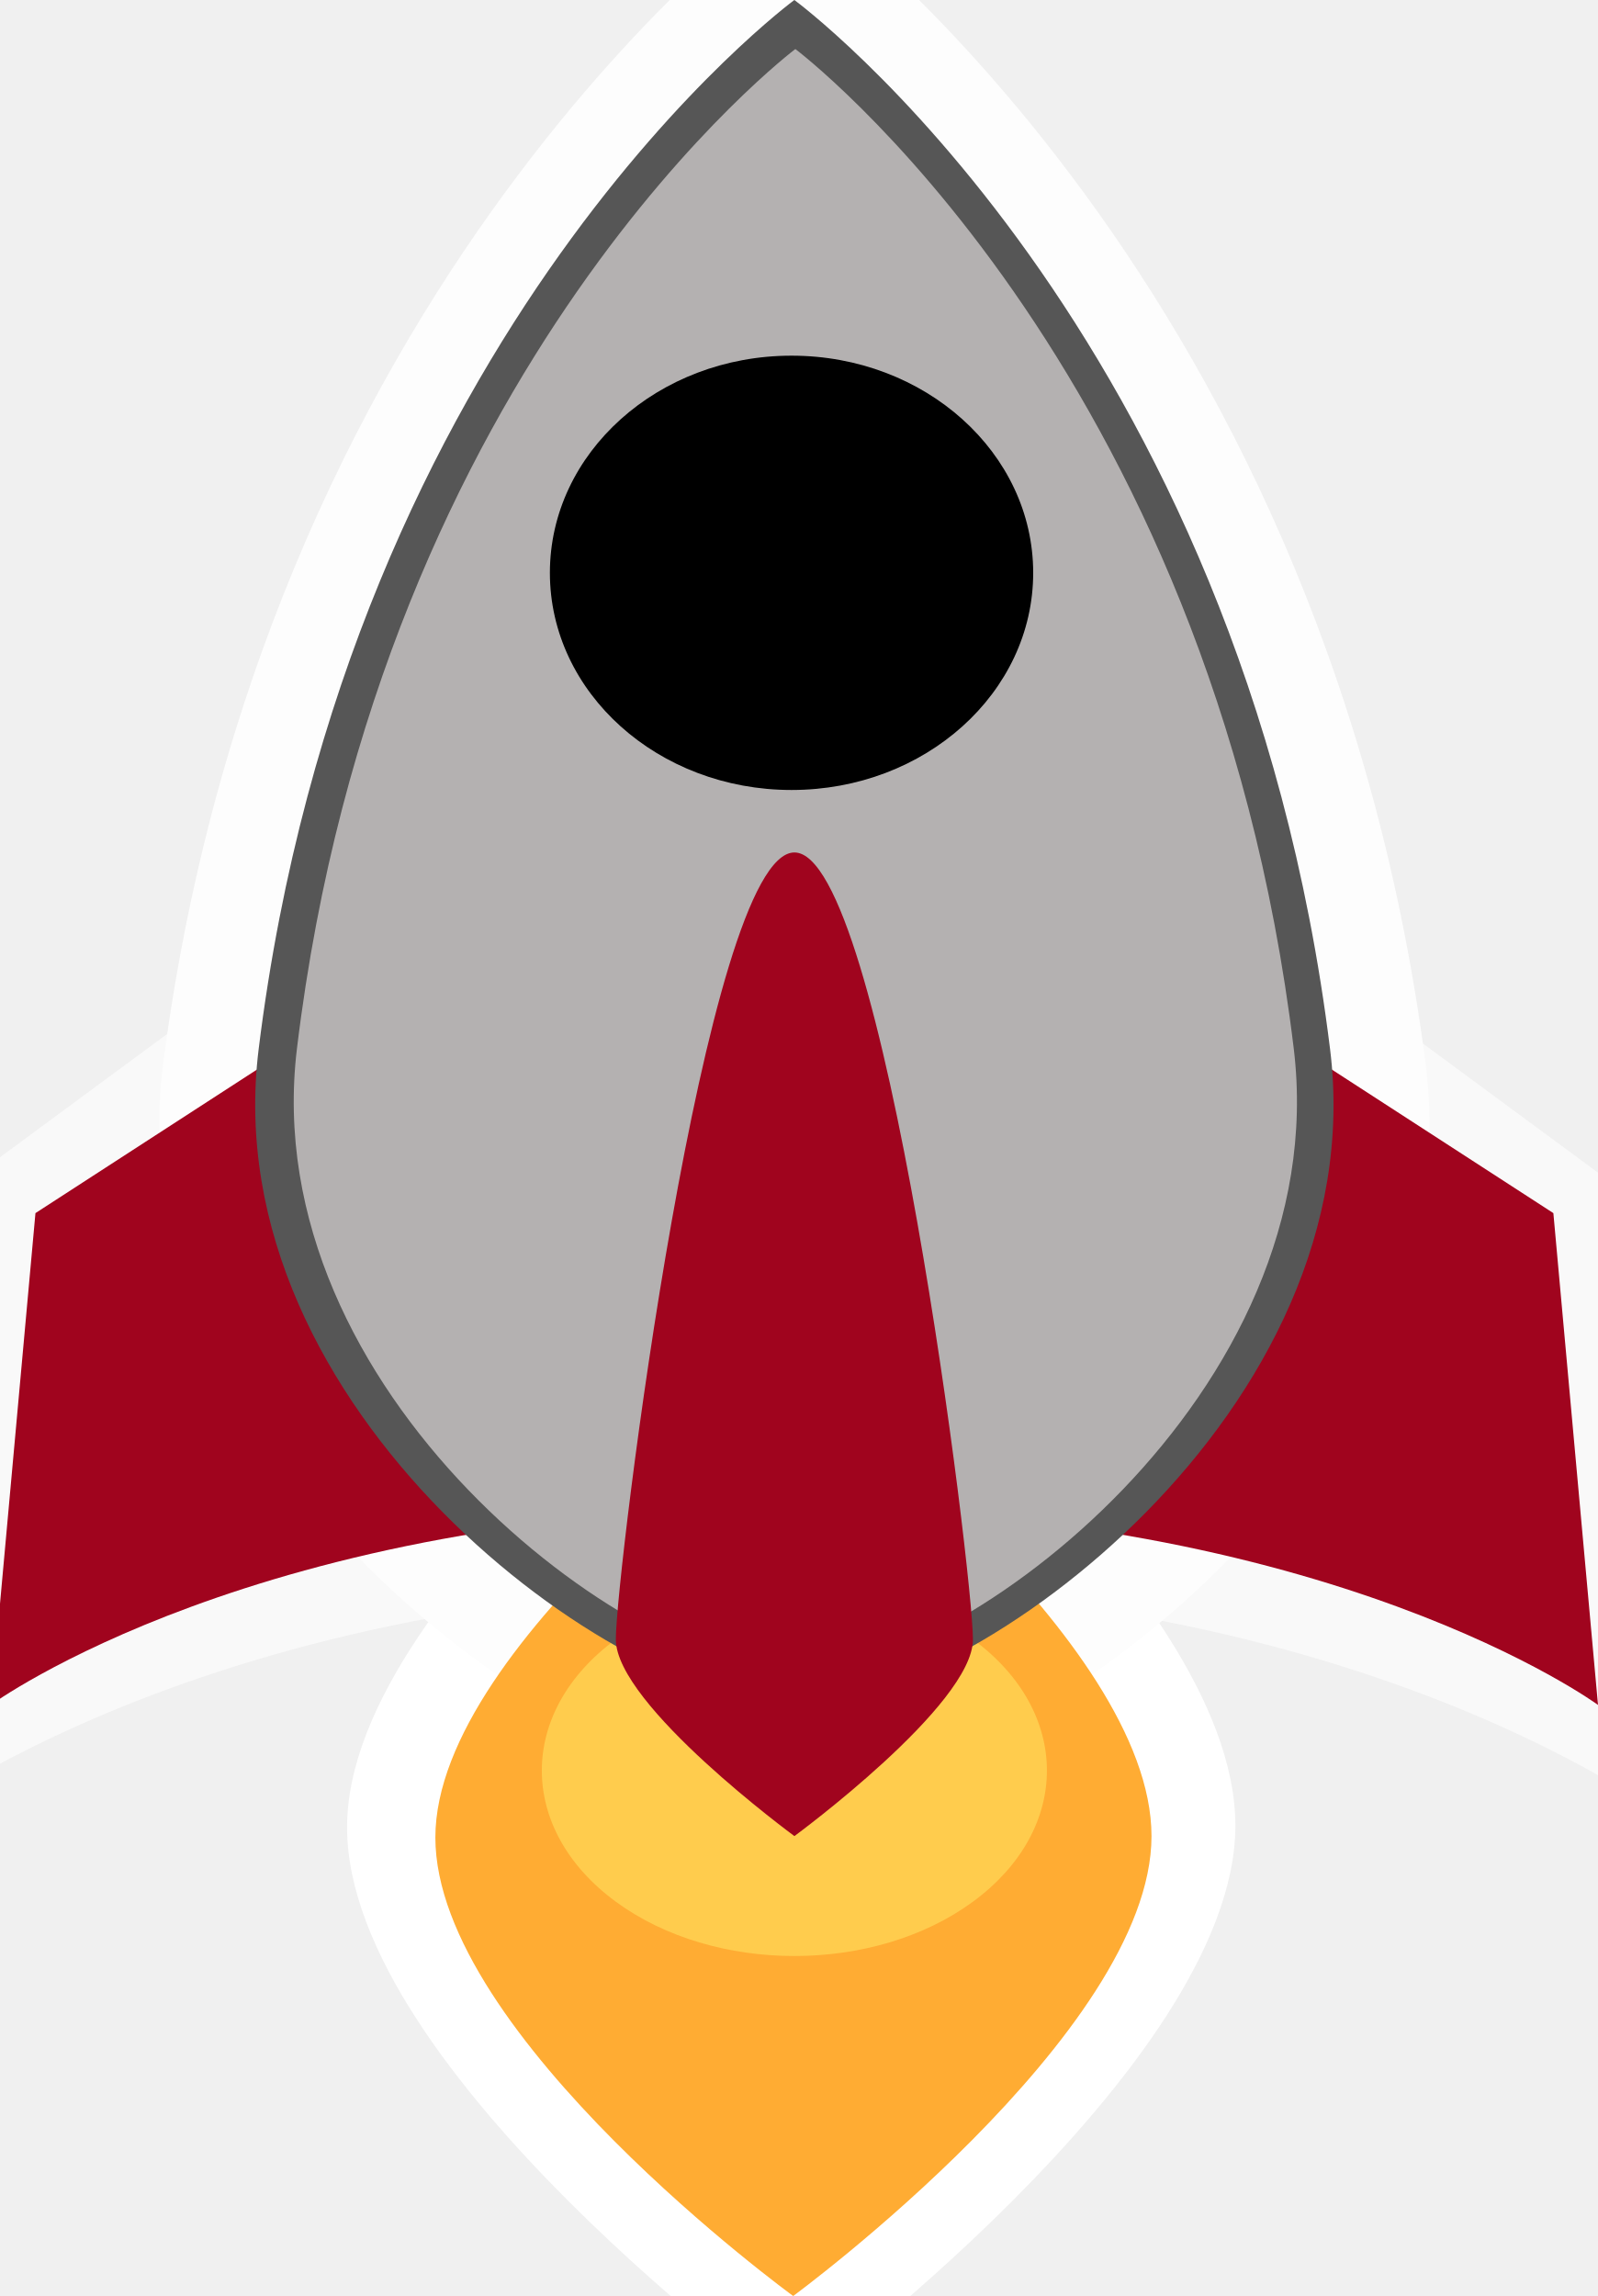
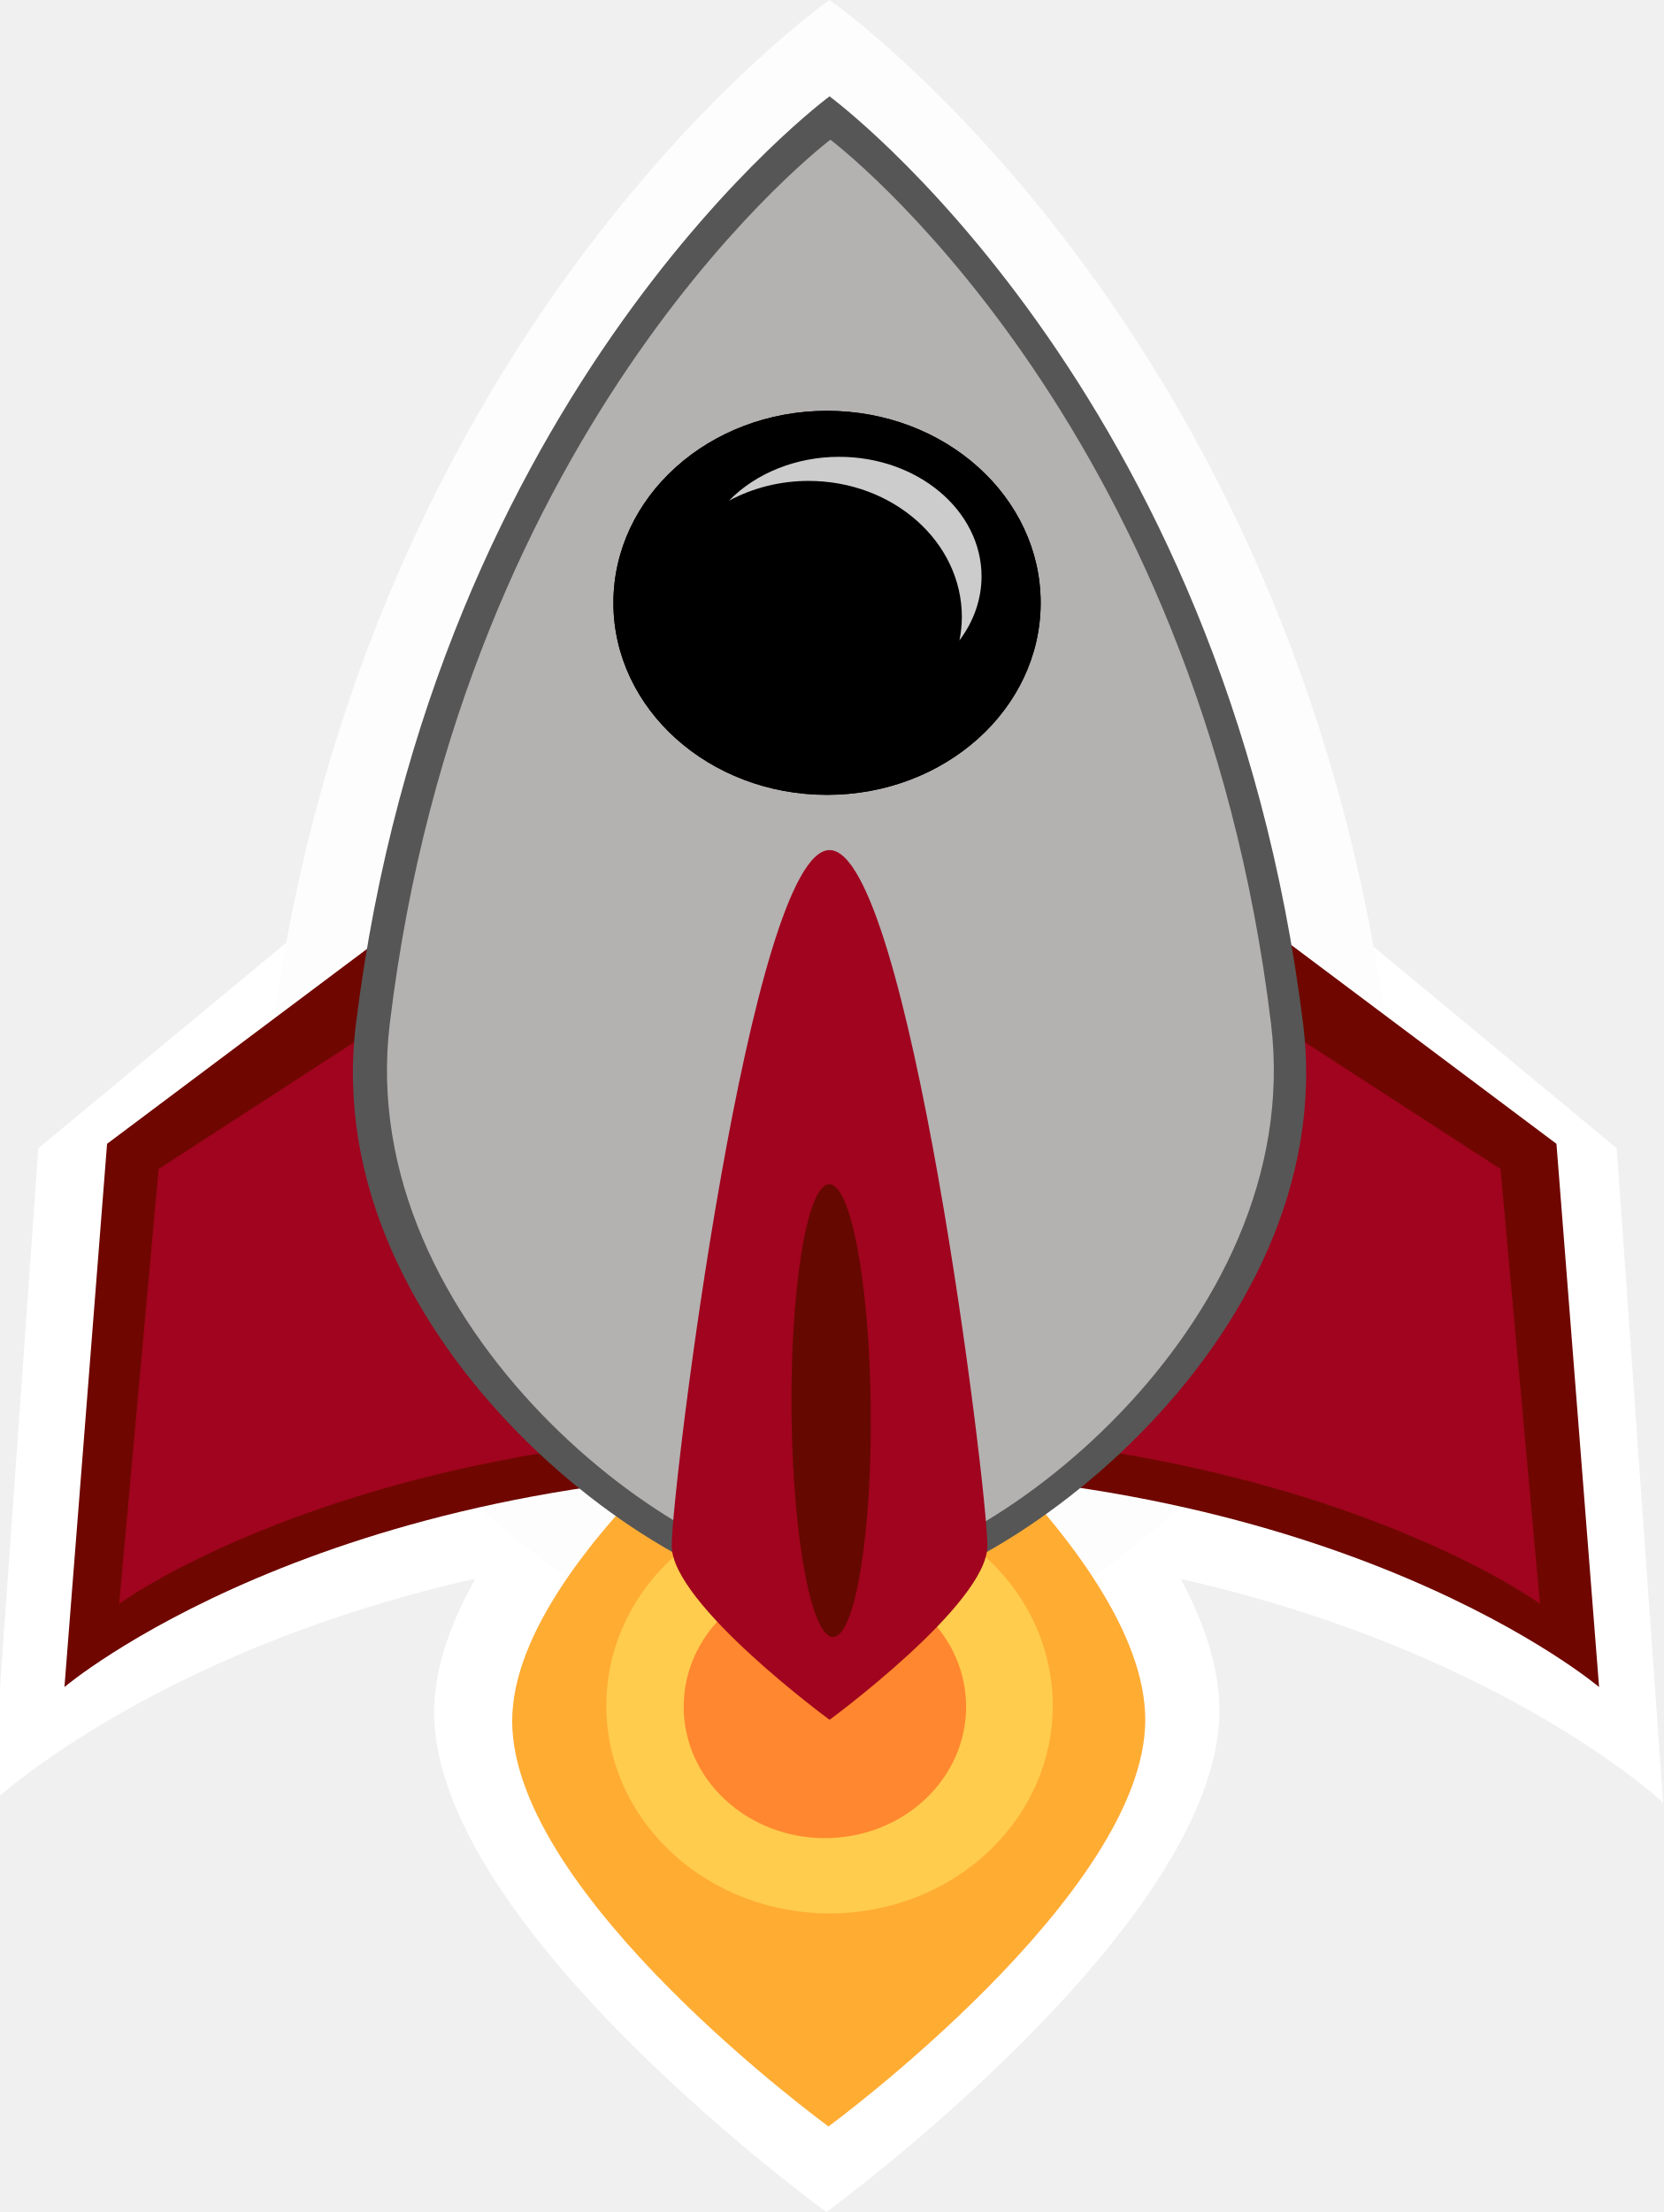
- <svg xmlns="http://www.w3.org/2000/svg" viewBox="0 0 69.6 100" version="1.1" id="svg4676" width="69.6" height="100">
-   <defs id="defs4680" />
-   <path style="fill:#ffffff;fill-opacity:1;stroke-width:2.914" id="path5477" d="m 34.448,104.214 c 0,0 -19.332,-13.986 -19.332,-24.626 0,-10.639 19.848,-24.397 19.848,-24.397 0,0 18.842,13.759 18.842,24.324 0,10.565 -19.358,24.698 -19.358,24.698 z" />
-   <path style="fill:#f9f9f9;fill-opacity:1;stroke-width:2.836" id="path5439" d="M -5.146,80.081 -2.952,52.58 34.345,25.078 71.642,52.58 73.836,80.081 c 0,0 -13.159,-11.001 -39.491,-11.001 -26.332,0 -39.491,11.001 -39.491,11.001 z" />
-   <path style="fill:#fdfdfd;fill-opacity:1;stroke-width:2.702" id="path5437" d="m 34.599,-4.746 c 0,0 -22.904,15.94 -27.485,51.008 -2.29,17.534 18.323,31.88 27.485,31.88 9.162,0 29.775,-14.346 27.485,-31.88 C 57.503,11.194 34.599,-4.746 34.599,-4.746 Z" />
-   <path d="M -0.4,74.257 1.544,52.836 34.6,31.415 67.656,52.836 69.6,74.257 c 0,0 -11.663,-8.568 -35,-8.568 C 11.263,65.688 -0.4,74.257 -0.4,74.257 Z" id="path4664" style="fill:#a0041e;stroke-width:2.357" />
-   <path d="m 34.547,100 c 0,0 -15.585,-11.343 -15.585,-19.971 0,-8.628 16.001,-19.786 16.001,-19.786 0,0 15.19,11.159 15.19,19.727 C 50.154,88.539 34.547,100 34.547,100 Z" id="path4666" style="fill:#ffac33;stroke-width:2.357" />
-   <circle cx="-43.674" cy="86.601" id="circle4668" transform="matrix(0.8059867,-0.5919336,0.8059867,0.5919336,0,0)" style="fill:#ffcc4d;stroke-width:2.413" r="9.65" />
-   <path d="m 34.598,0 c 0,0 -19.444,14.28 -23.333,45.697 -1.944,15.708 15.556,28.561 23.333,28.561 7.778,0 25.278,-12.852 23.333,-28.561 C 54.043,14.28 34.598,0 34.598,0 Z" id="path4670" style="fill:#565656;stroke-width:2.357;fill-opacity:1" />
-   <path style="fill:#b4b1b1;fill-opacity:1;stroke-width:2.219" id="path5691" d="m 34.641,2.136 c 0,0 -18.09,13.606 -21.708,43.538 -1.809,14.966 14.472,27.211 21.708,27.211 7.236,0 23.517,-12.245 21.708,-27.211 C 52.731,15.741 34.641,2.136 34.641,2.136 Z" />
-   <path d="m 34.6,79.969 c 0,0 -7.778,-5.712 -7.778,-8.568 0,-2.856 3.893,-34.273 7.778,-34.273 3.885,0 7.776,31.418 7.776,34.274 0,2.856 -7.776,8.567 -7.776,8.567 z" id="path4674" style="fill:#a0041e;stroke-width:2.357" />
-   <ellipse style="fill:#000000;fill-opacity:1;stroke:#422300;stroke-width:0;stroke-miterlimit:4;stroke-dasharray:none;stroke-opacity:1" id="path5673" cx="34.475" cy="24.949" rx="10.525" ry="9.458" />
+ <svg xmlns="http://www.w3.org/2000/svg" viewBox="0 0 81.938 108.96" version="1.1" id="svg4676" width="81.938" height="108.96">
+   <defs id="defs4680">
+     </defs>
+   <path style="fill:#ffffff;fill-opacity:1;stroke-width:2.914" id="path5477" d="m 40.72,108.96 c 0,0 -19.332,-13.986 -19.332,-24.626 0,-10.639 19.848,-24.397 19.848,-24.397 0,0 18.842,13.759 18.842,24.324 0,10.565 -19.358,24.698 -19.358,24.698 z" />
+   <path style="fill:#ffffff;fill-opacity:1;stroke-width:2.836" id="path5439" d="M -0.4,88.793 1.887,56.563 40.769,24.333 l 38.882,32.23 2.287,32.23 c 0,0 -13.718,-12.892 -41.169,-12.892 C 13.318,75.901 -0.4,88.793 -0.4,88.793 Z" />
+   <path style="fill:#fdfdfd;fill-opacity:1;stroke-width:2.702" id="path5437" d="m 40.87,0 c 0,0 -22.904,15.94 -27.485,51.008 -2.29,17.534 18.323,31.88 27.485,31.88 9.162,0 29.775,-14.346 27.485,-31.88 C 63.774,15.94 40.87,0 40.87,0 Z" />
+   <path style="opacity:1;fill:#6f0700;fill-opacity:1;stroke:none;stroke-width:2.357;stroke-opacity:1" id="path5085" d="M 3.175,83.102 5.275,56.342 40.979,29.582 l 35.704,26.76 2.1,26.76 c 0,0 -12.597,-10.704 -37.804,-10.704 -25.207,0 -37.804,10.704 -37.804,10.704 z" />
+   <path d="m 5.871,79.003 1.944,-21.421 33.056,-21.421 33.056,21.421 1.944,21.421 c 0,0 -11.663,-8.568 -35,-8.568 -23.337,0 -35,8.568 -35,8.568 z" id="path4664" style="opacity:1;fill:#a0041e;fill-opacity:1;stroke:none;stroke-width:2.357;stroke-opacity:1" />
+   <path d="m 40.819,104.746 c 0,0 -15.585,-11.343 -15.585,-19.971 0,-8.628 16.001,-19.786 16.001,-19.786 0,0 15.19,11.159 15.19,19.727 0,8.568 -15.606,20.03 -15.606,20.03 z" id="path4666" style="fill:#ffac33;stroke-width:2.357" />
+   <circle cx="-33.753" cy="89.58" id="circle4668" transform="matrix(0.732072,-0.6812273,0.732072,0.6812273,0,0)" style="fill:#ffcc4d;stroke-width:2.656" r="10.624" />
+   <circle r="6.72" style="fill:#ff872f;fill-opacity:1;stroke-width:2.656" transform="matrix(0.732072,-0.6812273,0.732072,0.6812273,0,0)" id="circle5109" cy="89.462" cx="-33.947" />
+   <path d="m 40.869,4.746 c 0,0 -19.444,14.28 -23.333,45.697 -1.944,15.708 15.556,28.561 23.333,28.561 7.778,0 25.278,-12.852 23.333,-28.561 C 60.314,19.026 40.869,4.746 40.869,4.746 Z" id="path4670" style="fill:#565656;fill-opacity:1;stroke-width:2.357" />
+   <path style="fill:#b4b1b1;fill-opacity:1;stroke-width:2.219" id="path5691" d="m 40.912,6.882 c 0,0 -18.09,13.606 -21.708,43.538 -1.809,14.966 14.472,27.211 21.708,27.211 7.236,0 23.517,-12.245 21.708,-27.211 C 59.002,20.487 40.912,6.882 40.912,6.882 Z" />
+   <ellipse style="fill:#000000;fill-opacity:1;stroke:#422300;stroke-width:0;stroke-miterlimit:4;stroke-dasharray:none;stroke-opacity:1" id="path5673" cx="40.746" cy="29.695" rx="10.525" ry="9.458" />
+   <ellipse ry="9.458" rx="10.525" cy="29.695" cx="40.746" id="ellipse932" style="fill:#000000;fill-opacity:1;stroke:#422300;stroke-width:0;stroke-miterlimit:4;stroke-dasharray:none;stroke-opacity:1" />
+   <path style="fill:#cccccc;fill-opacity:1;stroke:#422300;stroke-width:0;stroke-miterlimit:4;stroke-dasharray:none;stroke-opacity:1" d="M 41.34 22.502 A 7.02 5.898 0 0 0 35.912 24.666 A 7.559 6.707 0 0 1 39.83 23.689 A 7.559 6.707 0 0 1 47.389 30.396 A 7.559 6.707 0 0 1 47.27 31.543 A 7.02 5.898 0 0 0 48.359 28.4 A 7.02 5.898 0 0 0 41.34 22.502 z " id="ellipse5095" />
+   <path d="m 40.871,84.715 c 0,0 -7.778,-5.712 -7.778,-8.568 0,-2.856 3.893,-34.273 7.778,-34.273 3.885,0 7.776,31.418 7.776,34.274 0,2.856 -7.776,8.567 -7.776,8.567 z" id="path4674" style="fill:#a0041e;stroke-width:2.357" />
+   <ellipse style="fill:#650800;fill-opacity:1;stroke:#422300;stroke-width:0;stroke-miterlimit:4;stroke-dasharray:none;stroke-opacity:1" id="ellipse5100" cx="57.25" cy="114.396" rx="3.031" ry="10.906" transform="matrix(0.6228582,-0.7823348,0.04624653,0.9989301,0,0)" />
</svg>
